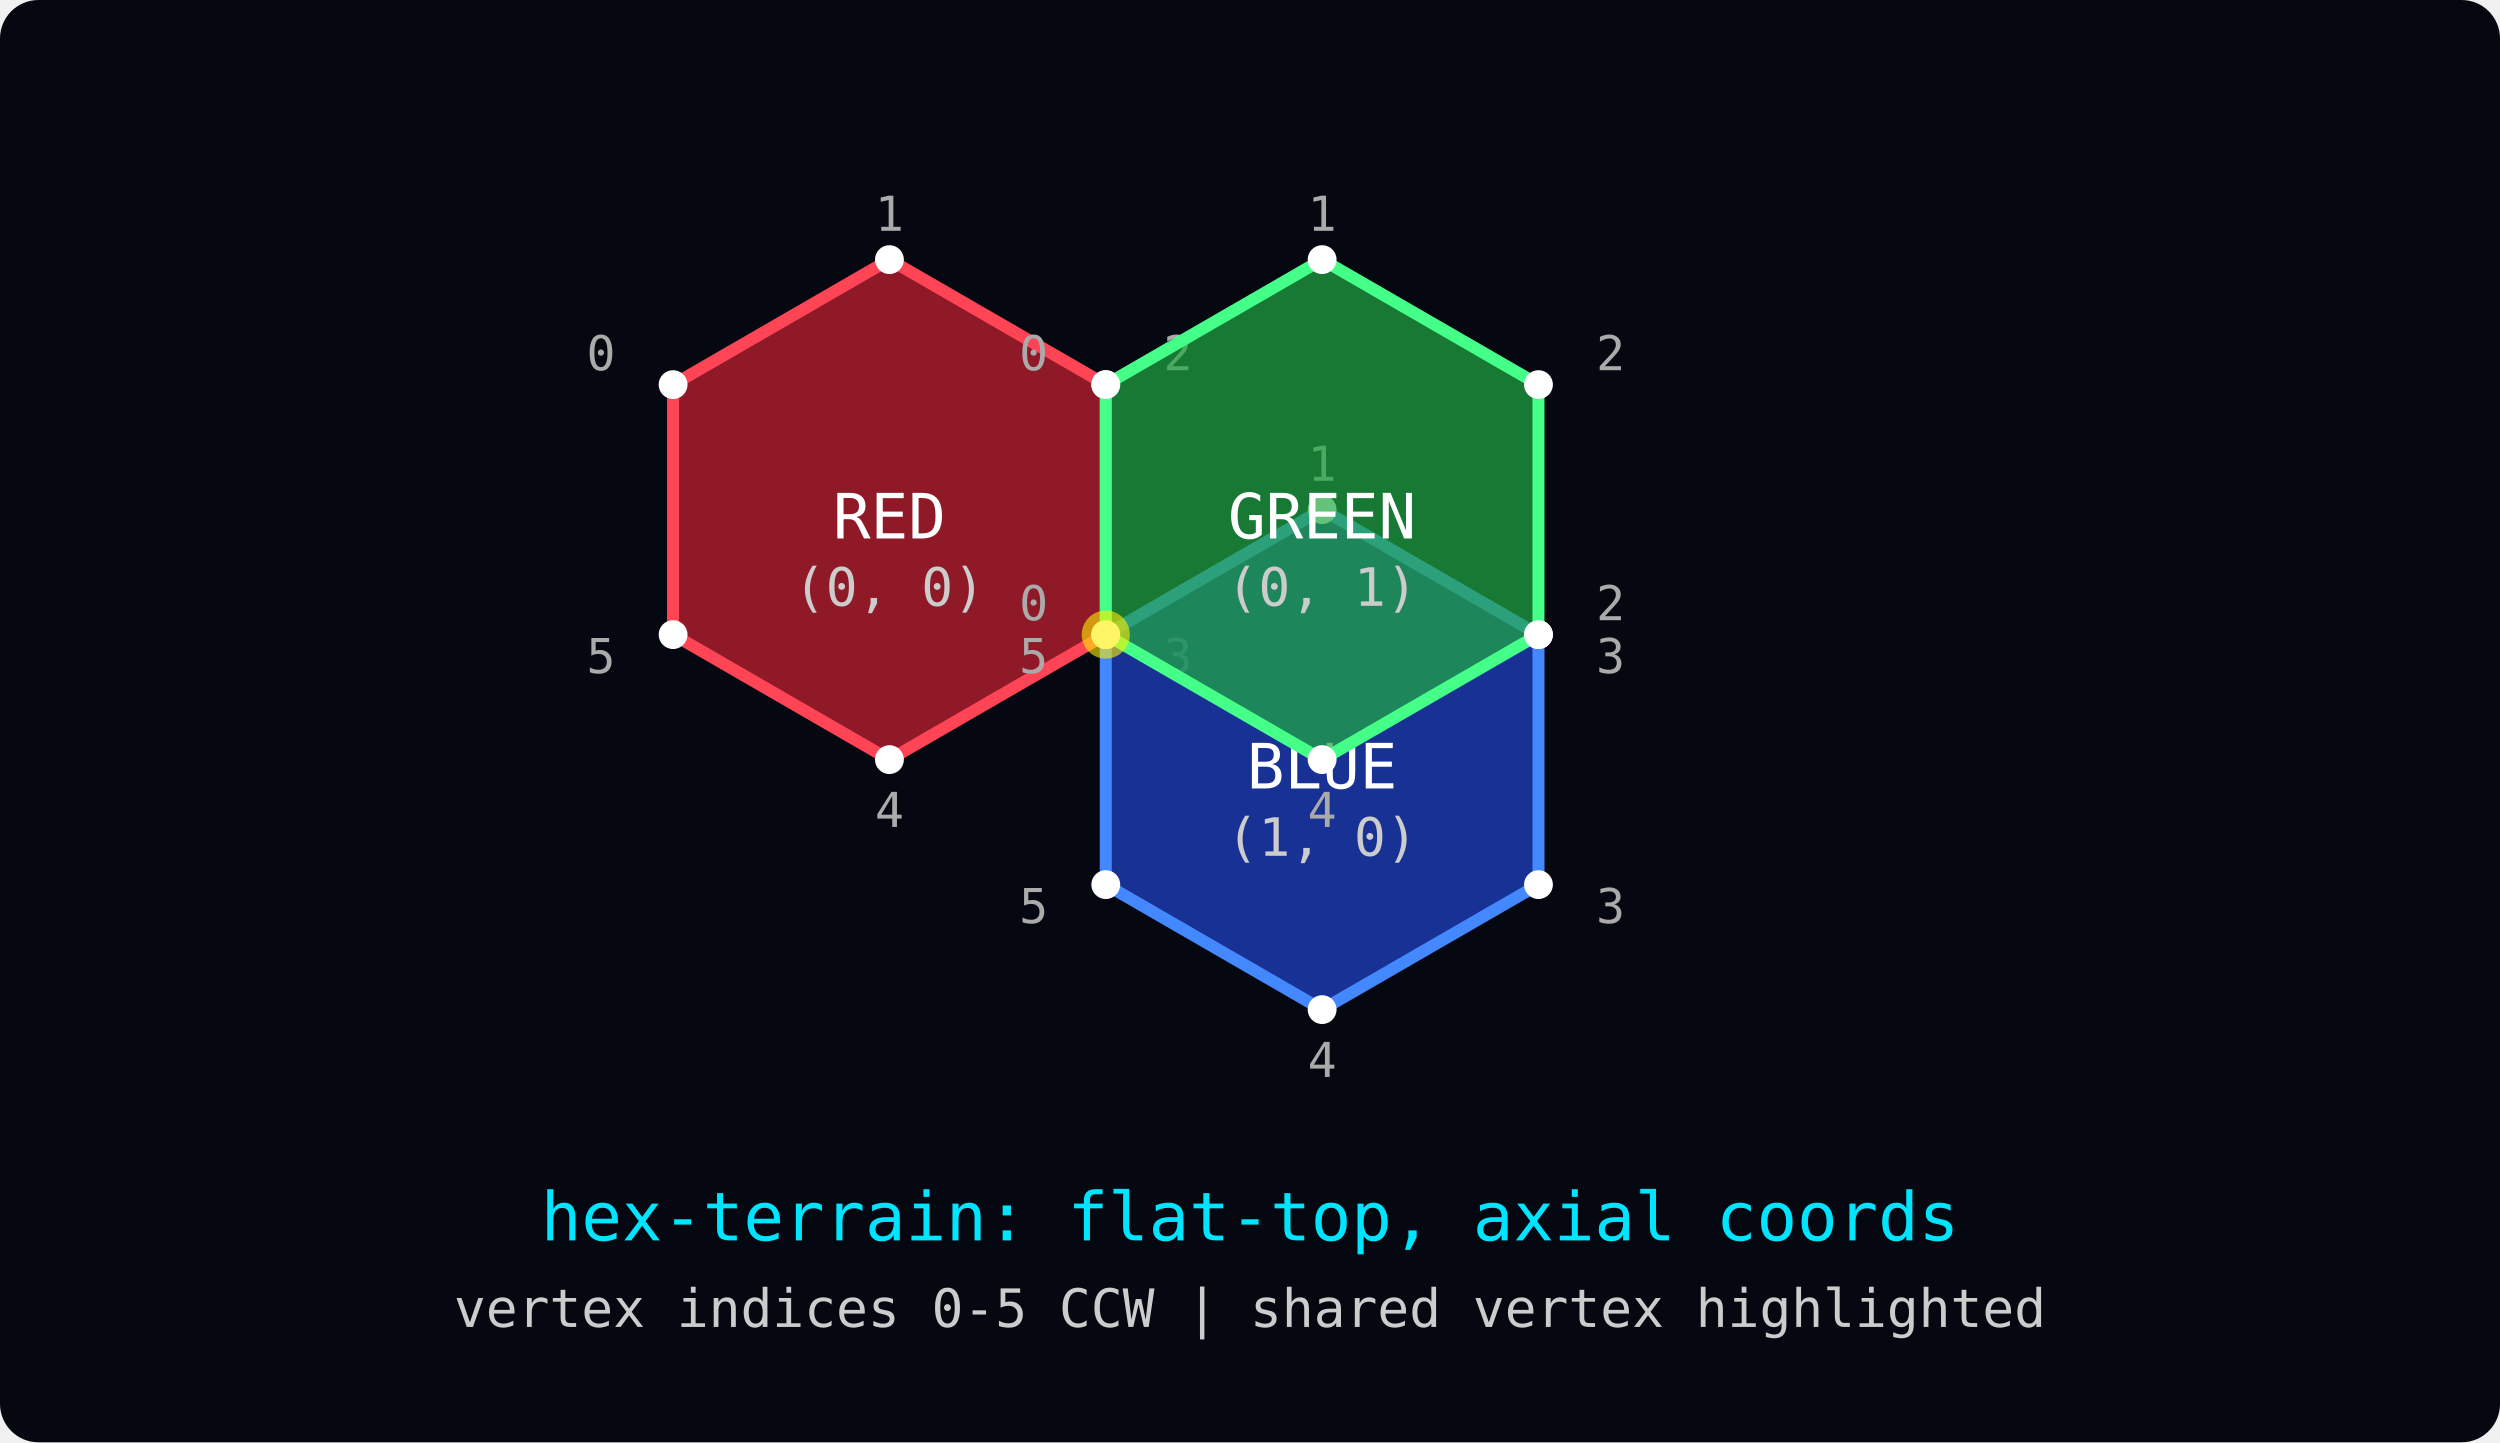
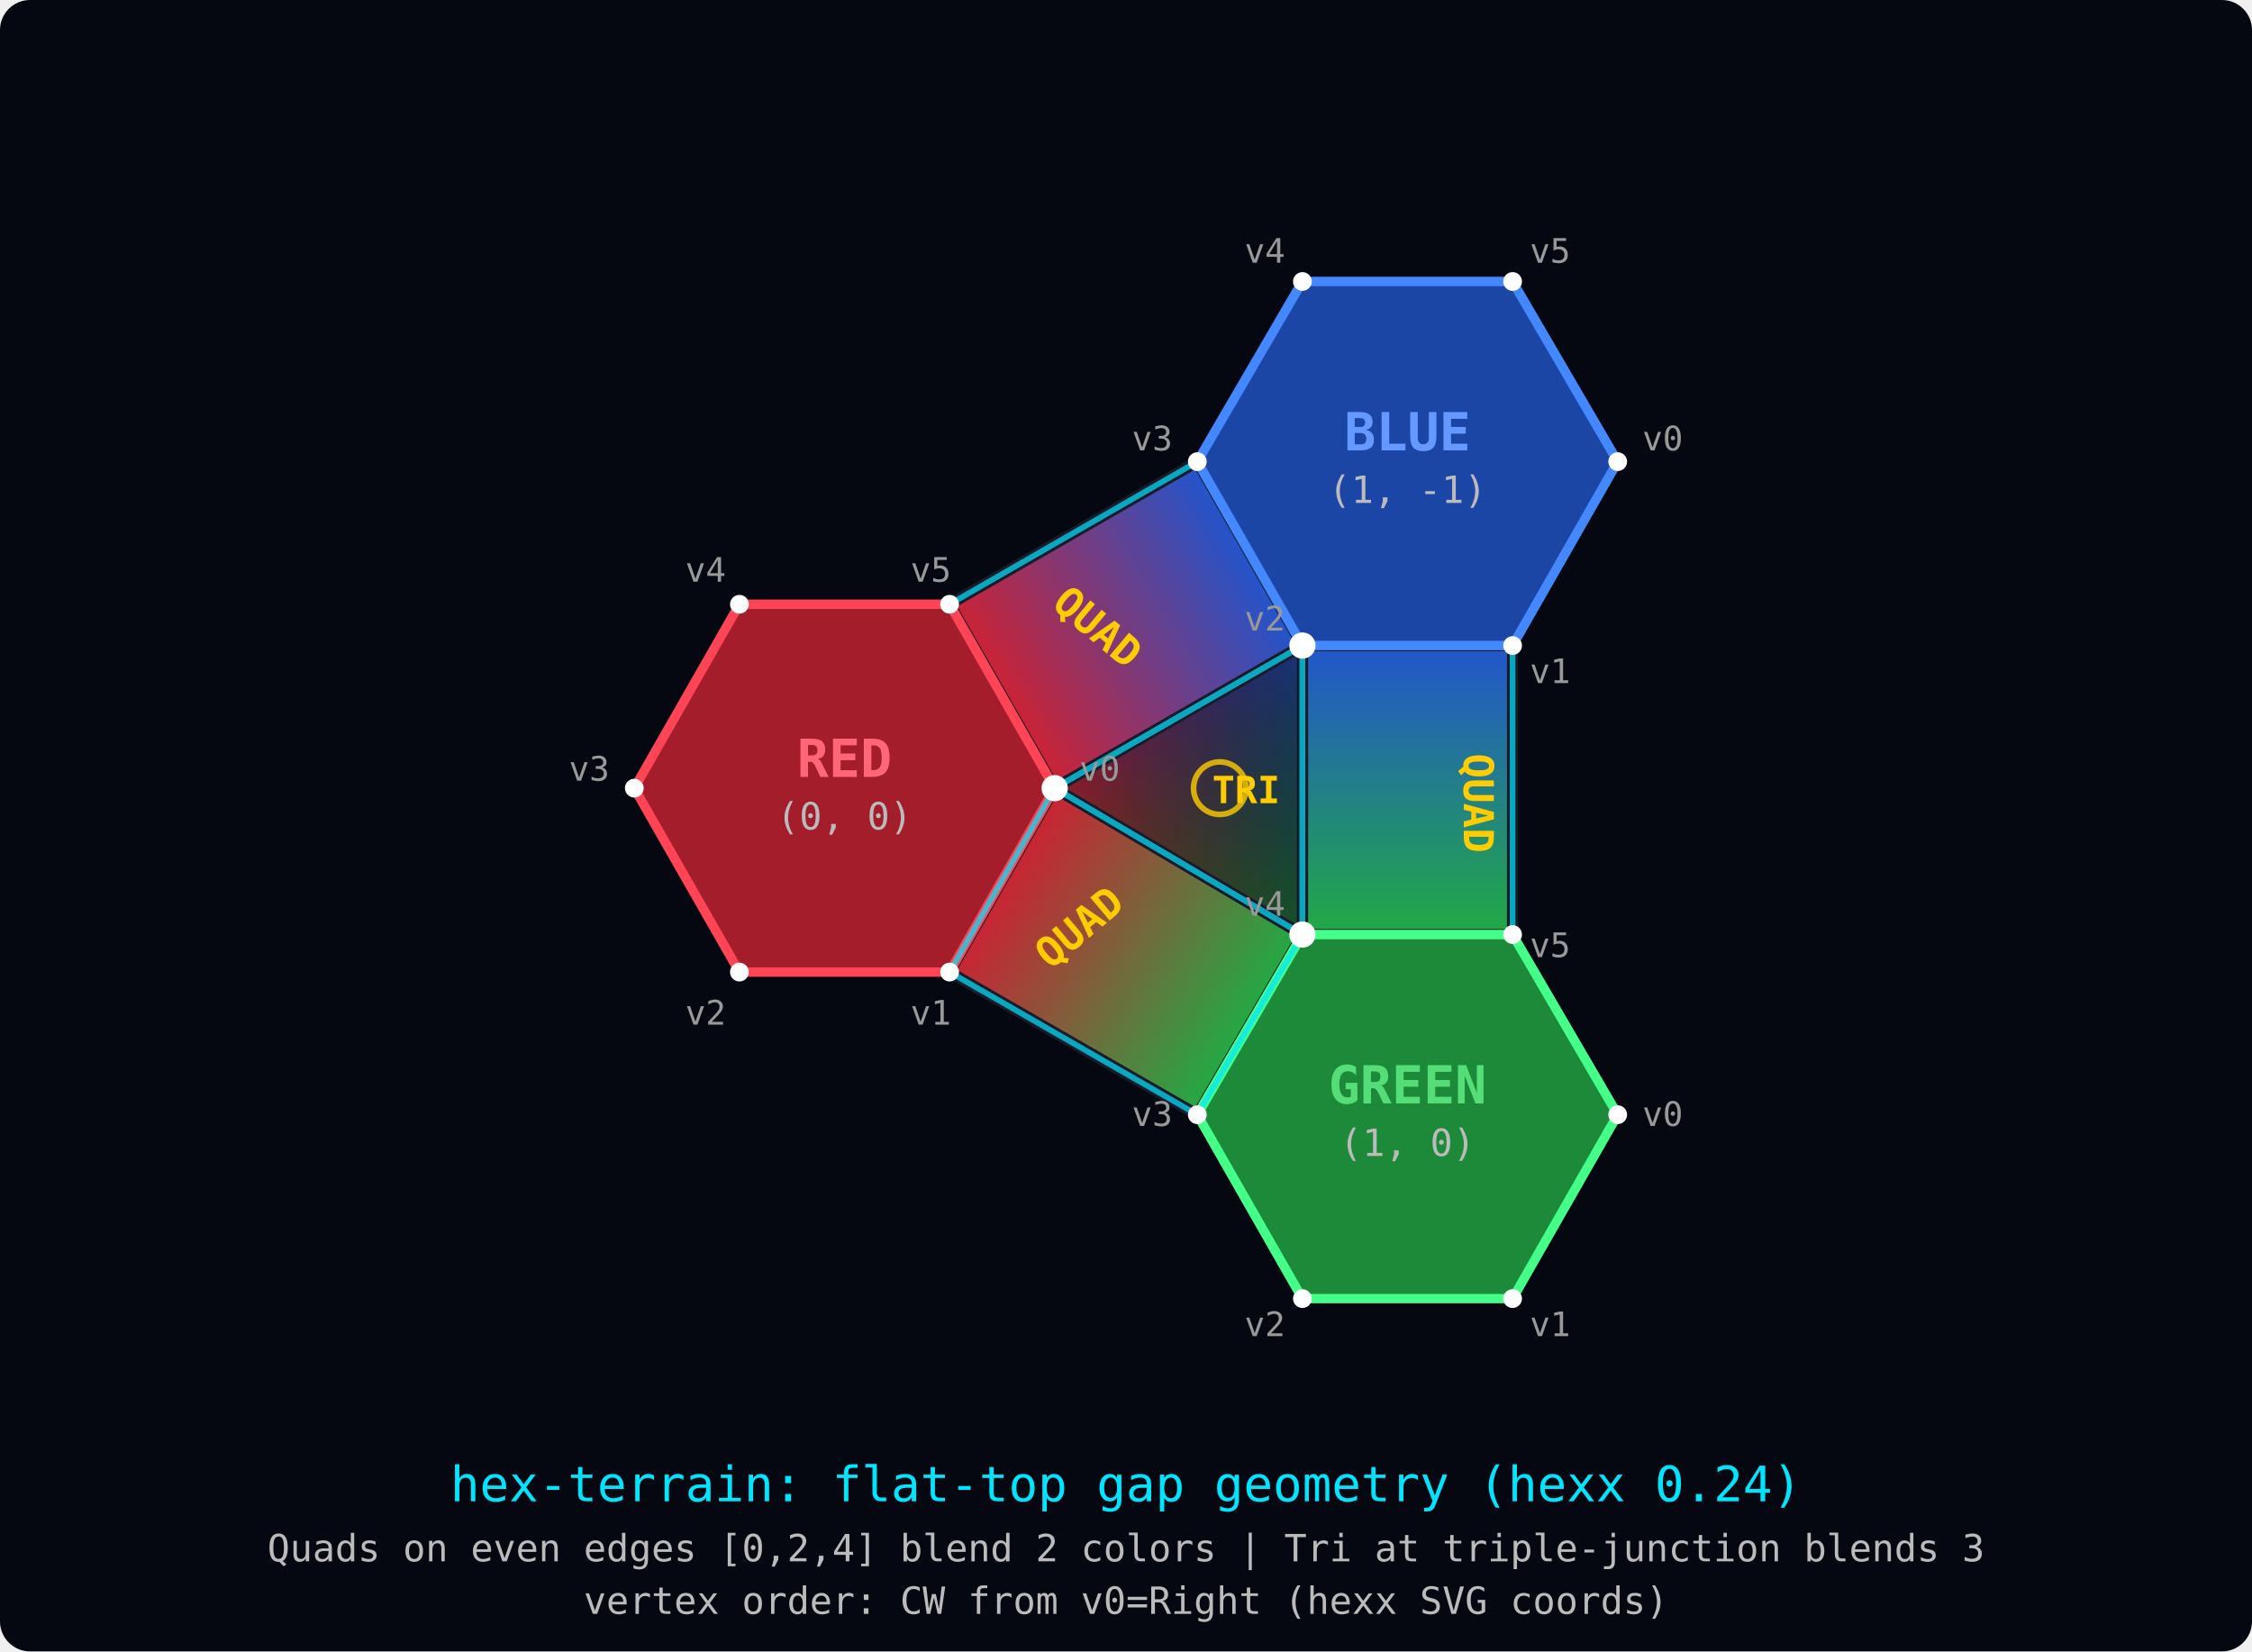
- <svg xmlns="http://www.w3.org/2000/svg" viewBox="0 0 520 300" width="520" height="300">
+ <svg xmlns="http://www.w3.org/2000/svg" viewBox="0 0 600 440" width="600" height="440">
  <defs>
    <style>
-       text { font-family: monospace; font-size: 13px; fill: #fff; text-anchor: middle; }
-       .label { font-size: 11px; fill: #ccc; }
-       .coord { font-size: 10px; fill: #aaa; }
-       .edge-line { stroke: #00e5ff; stroke-width: 2; fill: none; opacity: 0.8; }
-       .vertex-dot { fill: #fff; }
+       text { font-family: monospace; font-size: 12px; fill: #fff; text-anchor: middle; }
+       .label { font-size: 10px; fill: #bbb; }
+       .vidx { font-size: 9px; fill: #999; }
+       .gap-label { font-size: 11px; fill: #ffcc00; font-weight: bold; }
    </style>
+     <linearGradient id="gRedGreen" gradientUnits="userSpaceOnUse" x1="267" y1="234" x2="333" y2="273">
+       <stop offset="0%" stop-color="#cc2233" />
+       <stop offset="100%" stop-color="#22aa44" />
+     </linearGradient>
+     <linearGradient id="gBlueRed" gradientUnits="userSpaceOnUse" x1="333" y1="148" x2="267" y2="186">
+       <stop offset="0%" stop-color="#2255cc" />
+       <stop offset="100%" stop-color="#cc2233" />
+     </linearGradient>
+     <linearGradient id="gGreenBlue" gradientUnits="userSpaceOnUse" x1="375" y1="249" x2="375" y2="172">
+       <stop offset="0%" stop-color="#22aa44" />
+       <stop offset="100%" stop-color="#2255cc" />
+     </linearGradient>
+     <linearGradient id="gTriR" gradientUnits="userSpaceOnUse" x1="281" y1="210" x2="347" y2="210">
+       <stop offset="0%" stop-color="#cc2233" stop-opacity="1" />
+       <stop offset="100%" stop-color="#cc2233" stop-opacity="0" />
+     </linearGradient>
+     <linearGradient id="gTriB" gradientUnits="userSpaceOnUse" x1="347" y1="172" x2="314" y2="229">
+       <stop offset="0%" stop-color="#2255cc" stop-opacity="1" />
+       <stop offset="100%" stop-color="#2255cc" stop-opacity="0" />
+     </linearGradient>
+     <linearGradient id="gTriG" gradientUnits="userSpaceOnUse" x1="347" y1="249" x2="314" y2="191">
+       <stop offset="0%" stop-color="#22aa44" stop-opacity="1" />
+       <stop offset="100%" stop-color="#22aa44" stop-opacity="0" />
+     </linearGradient>
  </defs>
-   <rect width="520" height="300" rx="8" fill="#050810" />
-   <polygon points="140,80 185,54 230,80 230,132 185,158 140,132" fill="#cc2233" fill-opacity="0.7" stroke="#ff4455" stroke-width="2.5" />
-   <circle cx="140" cy="80" r="3" class="vertex-dot" />
-   <circle cx="185" cy="54" r="3" class="vertex-dot" />
-   <circle cx="230" cy="80" r="3" class="vertex-dot" />
-   <circle cx="230" cy="132" r="3" class="vertex-dot" />
-   <circle cx="185" cy="158" r="3" class="vertex-dot" />
-   <circle cx="140" cy="132" r="3" class="vertex-dot" />
-   <text x="125" y="77" class="coord">0</text>
-   <text x="185" y="48" class="coord">1</text>
-   <text x="245" y="77" class="coord">2</text>
-   <text x="245" y="140" class="coord">3</text>
-   <text x="185" y="172" class="coord">4</text>
-   <text x="125" y="140" class="coord">5</text>
-   <text x="185" y="112">RED</text>
-   <text x="185" y="126" class="label">(0, 0)</text>
-   <polygon points="230,132 275,106 320,132 320,184 275,210 230,184" fill="#2244cc" fill-opacity="0.7" stroke="#4488ff" stroke-width="2.5" />
-   <circle cx="230" cy="132" r="3" class="vertex-dot" />
-   <circle cx="275" cy="106" r="3" class="vertex-dot" />
-   <circle cx="320" cy="132" r="3" class="vertex-dot" />
-   <circle cx="320" cy="184" r="3" class="vertex-dot" />
-   <circle cx="275" cy="210" r="3" class="vertex-dot" />
-   <circle cx="230" cy="184" r="3" class="vertex-dot" />
-   <text x="215" y="129" class="coord">0</text>
-   <text x="275" y="100" class="coord">1</text>
-   <text x="335" y="129" class="coord">2</text>
-   <text x="335" y="192" class="coord">3</text>
-   <text x="275" y="224" class="coord">4</text>
-   <text x="215" y="192" class="coord">5</text>
-   <text x="275" y="164">BLUE</text>
-   <text x="275" y="178" class="label">(1, 0)</text>
-   <polygon points="230,80 275,54 320,80 320,132 275,158 230,132" fill="#22aa44" fill-opacity="0.7" stroke="#44ff88" stroke-width="2.5" />
-   <circle cx="230" cy="80" r="3" class="vertex-dot" />
-   <circle cx="275" cy="54" r="3" class="vertex-dot" />
-   <circle cx="320" cy="80" r="3" class="vertex-dot" />
-   <circle cx="320" cy="132" r="3" class="vertex-dot" />
-   <circle cx="275" cy="158" r="3" class="vertex-dot" />
-   <circle cx="230" cy="132" r="3" class="vertex-dot" />
-   <text x="215" y="77" class="coord">0</text>
-   <text x="275" y="48" class="coord">1</text>
-   <text x="335" y="77" class="coord">2</text>
-   <text x="335" y="140" class="coord">3</text>
-   <text x="275" y="172" class="coord">4</text>
-   <text x="215" y="140" class="coord">5</text>
-   <text x="275" y="112">GREEN</text>
-   <text x="275" y="126" class="label">(0, 1)</text>
-   <circle cx="230" cy="132" r="5" fill="#ffee00" fill-opacity="0.6" />
-   <text x="260" y="258" style="font-size:14px; fill:#00e5ff;">hex-terrain: flat-top, axial coords</text>
-   <text x="260" y="276" class="label">vertex indices 0-5 CCW | shared vertex highlighted</text>
+   <rect width="600" height="440" rx="8" fill="#050810" />
+   <polygon points="281,210 347,249 319,297 253,259" fill="url(#gRedGreen)" stroke="#1a1a2a" stroke-width="3" stroke-linejoin="round" />
+   <polygon points="347,172 281,210 253,161 319,123" fill="url(#gBlueRed)" stroke="#1a1a2a" stroke-width="3" stroke-linejoin="round" />
+   <polygon points="347,249 347,172 403,172 403,249" fill="url(#gGreenBlue)" stroke="#1a1a2a" stroke-width="3" stroke-linejoin="round" />
+   <polygon points="281,210 347,249 347,172" fill="#0a0a14" />
+   <polygon points="281,210 347,249 347,172" fill="url(#gTriR)" opacity="0.7" />
+   <polygon points="281,210 347,249 347,172" fill="url(#gTriB)" opacity="0.55" />
+   <polygon points="281,210 347,249 347,172" fill="url(#gTriG)" opacity="0.45" />
+   <polygon points="281,210 347,249 347,172" fill="none" stroke="#1a1a2a" stroke-width="3" stroke-linejoin="round" />
+   <polygon points="281,210 253,259 197,259 169,210 197,161 253,161" fill="#cc2233" fill-opacity="0.8" stroke="#ff4455" stroke-width="2.5" stroke-linejoin="round" />
+   <polygon points="431,123 403,172 347,172 319,123 347,75 403,75" fill="#2255cc" fill-opacity="0.8" stroke="#4488ff" stroke-width="2.5" stroke-linejoin="round" />
+   <polygon points="431,297 403,346 347,346 319,297 347,249 403,249" fill="#22aa44" fill-opacity="0.8" stroke="#44ff88" stroke-width="2.5" stroke-linejoin="round" />
+   <g stroke="#00e5ff" stroke-width="1.5" stroke-linecap="round" opacity="0.7" fill="none">
+     <line x1="281" y1="210" x2="347" y2="249" />
+     <line x1="347" y1="249" x2="319" y2="297" />
+     <line x1="319" y1="297" x2="253" y2="259" />
+     <line x1="253" y1="259" x2="281" y2="210" />
+     <line x1="347" y1="172" x2="281" y2="210" />
+     <line x1="253" y1="161" x2="319" y2="123" />
+     <line x1="347" y1="249" x2="347" y2="172" />
+     <line x1="403" y1="172" x2="403" y2="249" />
+     <line x1="281" y1="210" x2="347" y2="172" />
+     <line x1="347" y1="172" x2="347" y2="249" />
+     <line x1="347" y1="249" x2="281" y2="210" />
+   </g>
+   <g fill="#fff">
+     <circle cx="281" cy="210" r="3.5" />
+     <circle cx="253" cy="259" r="2.5" />
+     <circle cx="197" cy="259" r="2.5" />
+     <circle cx="169" cy="210" r="2.5" />
+     <circle cx="197" cy="161" r="2.5" />
+     <circle cx="253" cy="161" r="2.5" />
+     <circle cx="431" cy="123" r="2.5" />
+     <circle cx="403" cy="172" r="2.5" />
+     <circle cx="347" cy="172" r="3.5" />
+     <circle cx="319" cy="123" r="2.5" />
+     <circle cx="347" cy="75" r="2.5" />
+     <circle cx="403" cy="75" r="2.5" />
+     <circle cx="431" cy="297" r="2.5" />
+     <circle cx="403" cy="346" r="2.5" />
+     <circle cx="347" cy="346" r="2.5" />
+     <circle cx="319" cy="297" r="2.5" />
+     <circle cx="347" cy="249" r="3.5" />
+     <circle cx="403" cy="249" r="2.5" />
+   </g>
+   <circle cx="325" cy="210" r="7" fill="none" stroke="#ffcc00" stroke-width="1.5" opacity="0.8" />
+   <text x="293" y="208" class="vidx">v0</text>
+   <text x="248" y="273" class="vidx">v1</text>
+   <text x="188" y="273" class="vidx">v2</text>
+   <text x="157" y="208" class="vidx">v3</text>
+   <text x="188" y="155" class="vidx">v4</text>
+   <text x="248" y="155" class="vidx">v5</text>
+   <text x="443" y="120" class="vidx">v0</text>
+   <text x="413" y="182" class="vidx">v1</text>
+   <text x="337" y="168" class="vidx">v2</text>
+   <text x="307" y="120" class="vidx">v3</text>
+   <text x="337" y="70" class="vidx">v4</text>
+   <text x="413" y="70" class="vidx">v5</text>
+   <text x="443" y="300" class="vidx">v0</text>
+   <text x="413" y="356" class="vidx">v1</text>
+   <text x="337" y="356" class="vidx">v2</text>
+   <text x="307" y="300" class="vidx">v3</text>
+   <text x="337" y="244" class="vidx">v4</text>
+   <text x="413" y="255" class="vidx">v5</text>
+   <text x="225" y="207" style="font-size:14px; fill:#ff6677; font-weight:bold;">RED</text>
+   <text x="225" y="221" class="label">(0, 0)</text>
+   <text x="375" y="120" style="font-size:14px; fill:#6699ff; font-weight:bold;">BLUE</text>
+   <text x="375" y="134" class="label">(1, -1)</text>
+   <text x="375" y="294" style="font-size:14px; fill:#55dd77; font-weight:bold;">GREEN</text>
+   <text x="375" y="308" class="label">(1, 0)</text>
+   <text x="290" y="250" class="gap-label" transform="rotate(-40,290,250)">QUAD</text>
+   <text x="290" y="170" class="gap-label" transform="rotate(40,290,170)">QUAD</text>
+   <text x="390" y="214" class="gap-label" transform="rotate(90,390,214)">QUAD</text>
+   <text x="332" y="214" class="gap-label" style="font-size:10px;">TRI</text>
+   <text x="300" y="400" style="font-size:13px; fill:#00e5ff;">
+     hex-terrain: flat-top gap geometry (hexx 0.24)
+   </text>
+   <text x="300" y="416" class="label">
+     Quads on even edges [0,2,4] blend 2 colors | Tri at triple-junction blends 3
+   </text>
+   <text x="300" y="430" class="label">
+     vertex order: CW from v0=Right (hexx SVG coords)
+   </text>
</svg>
